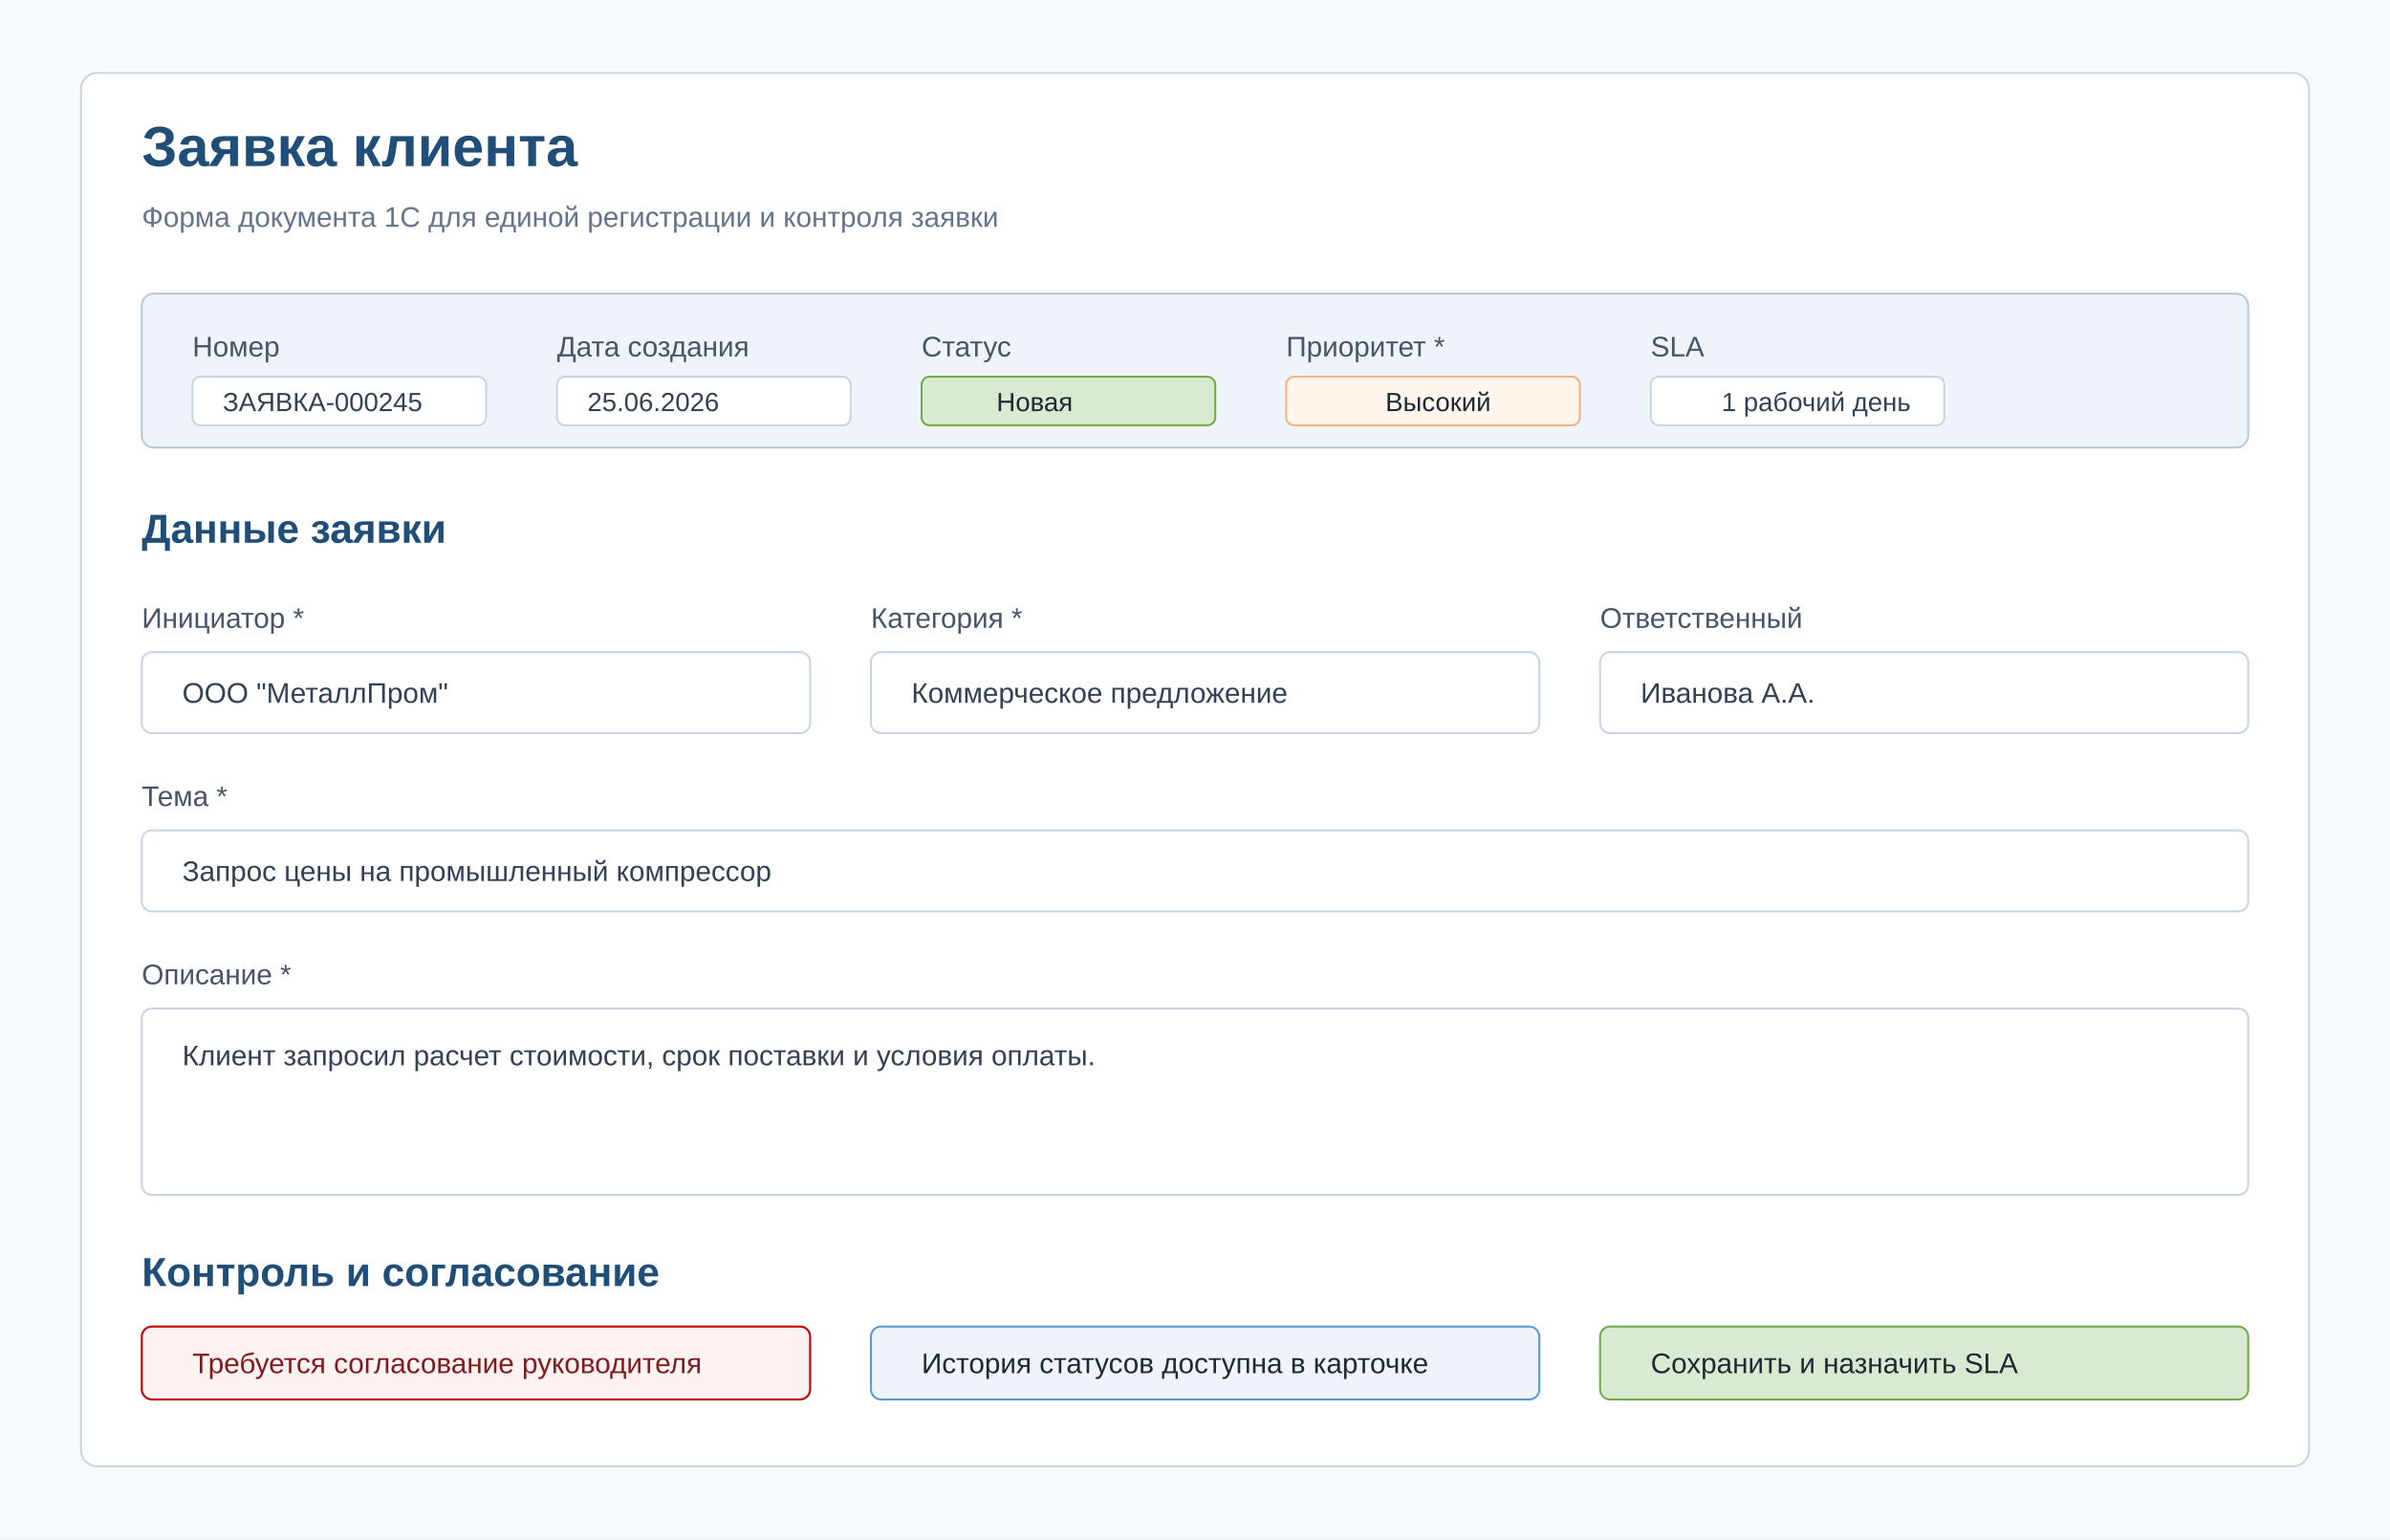
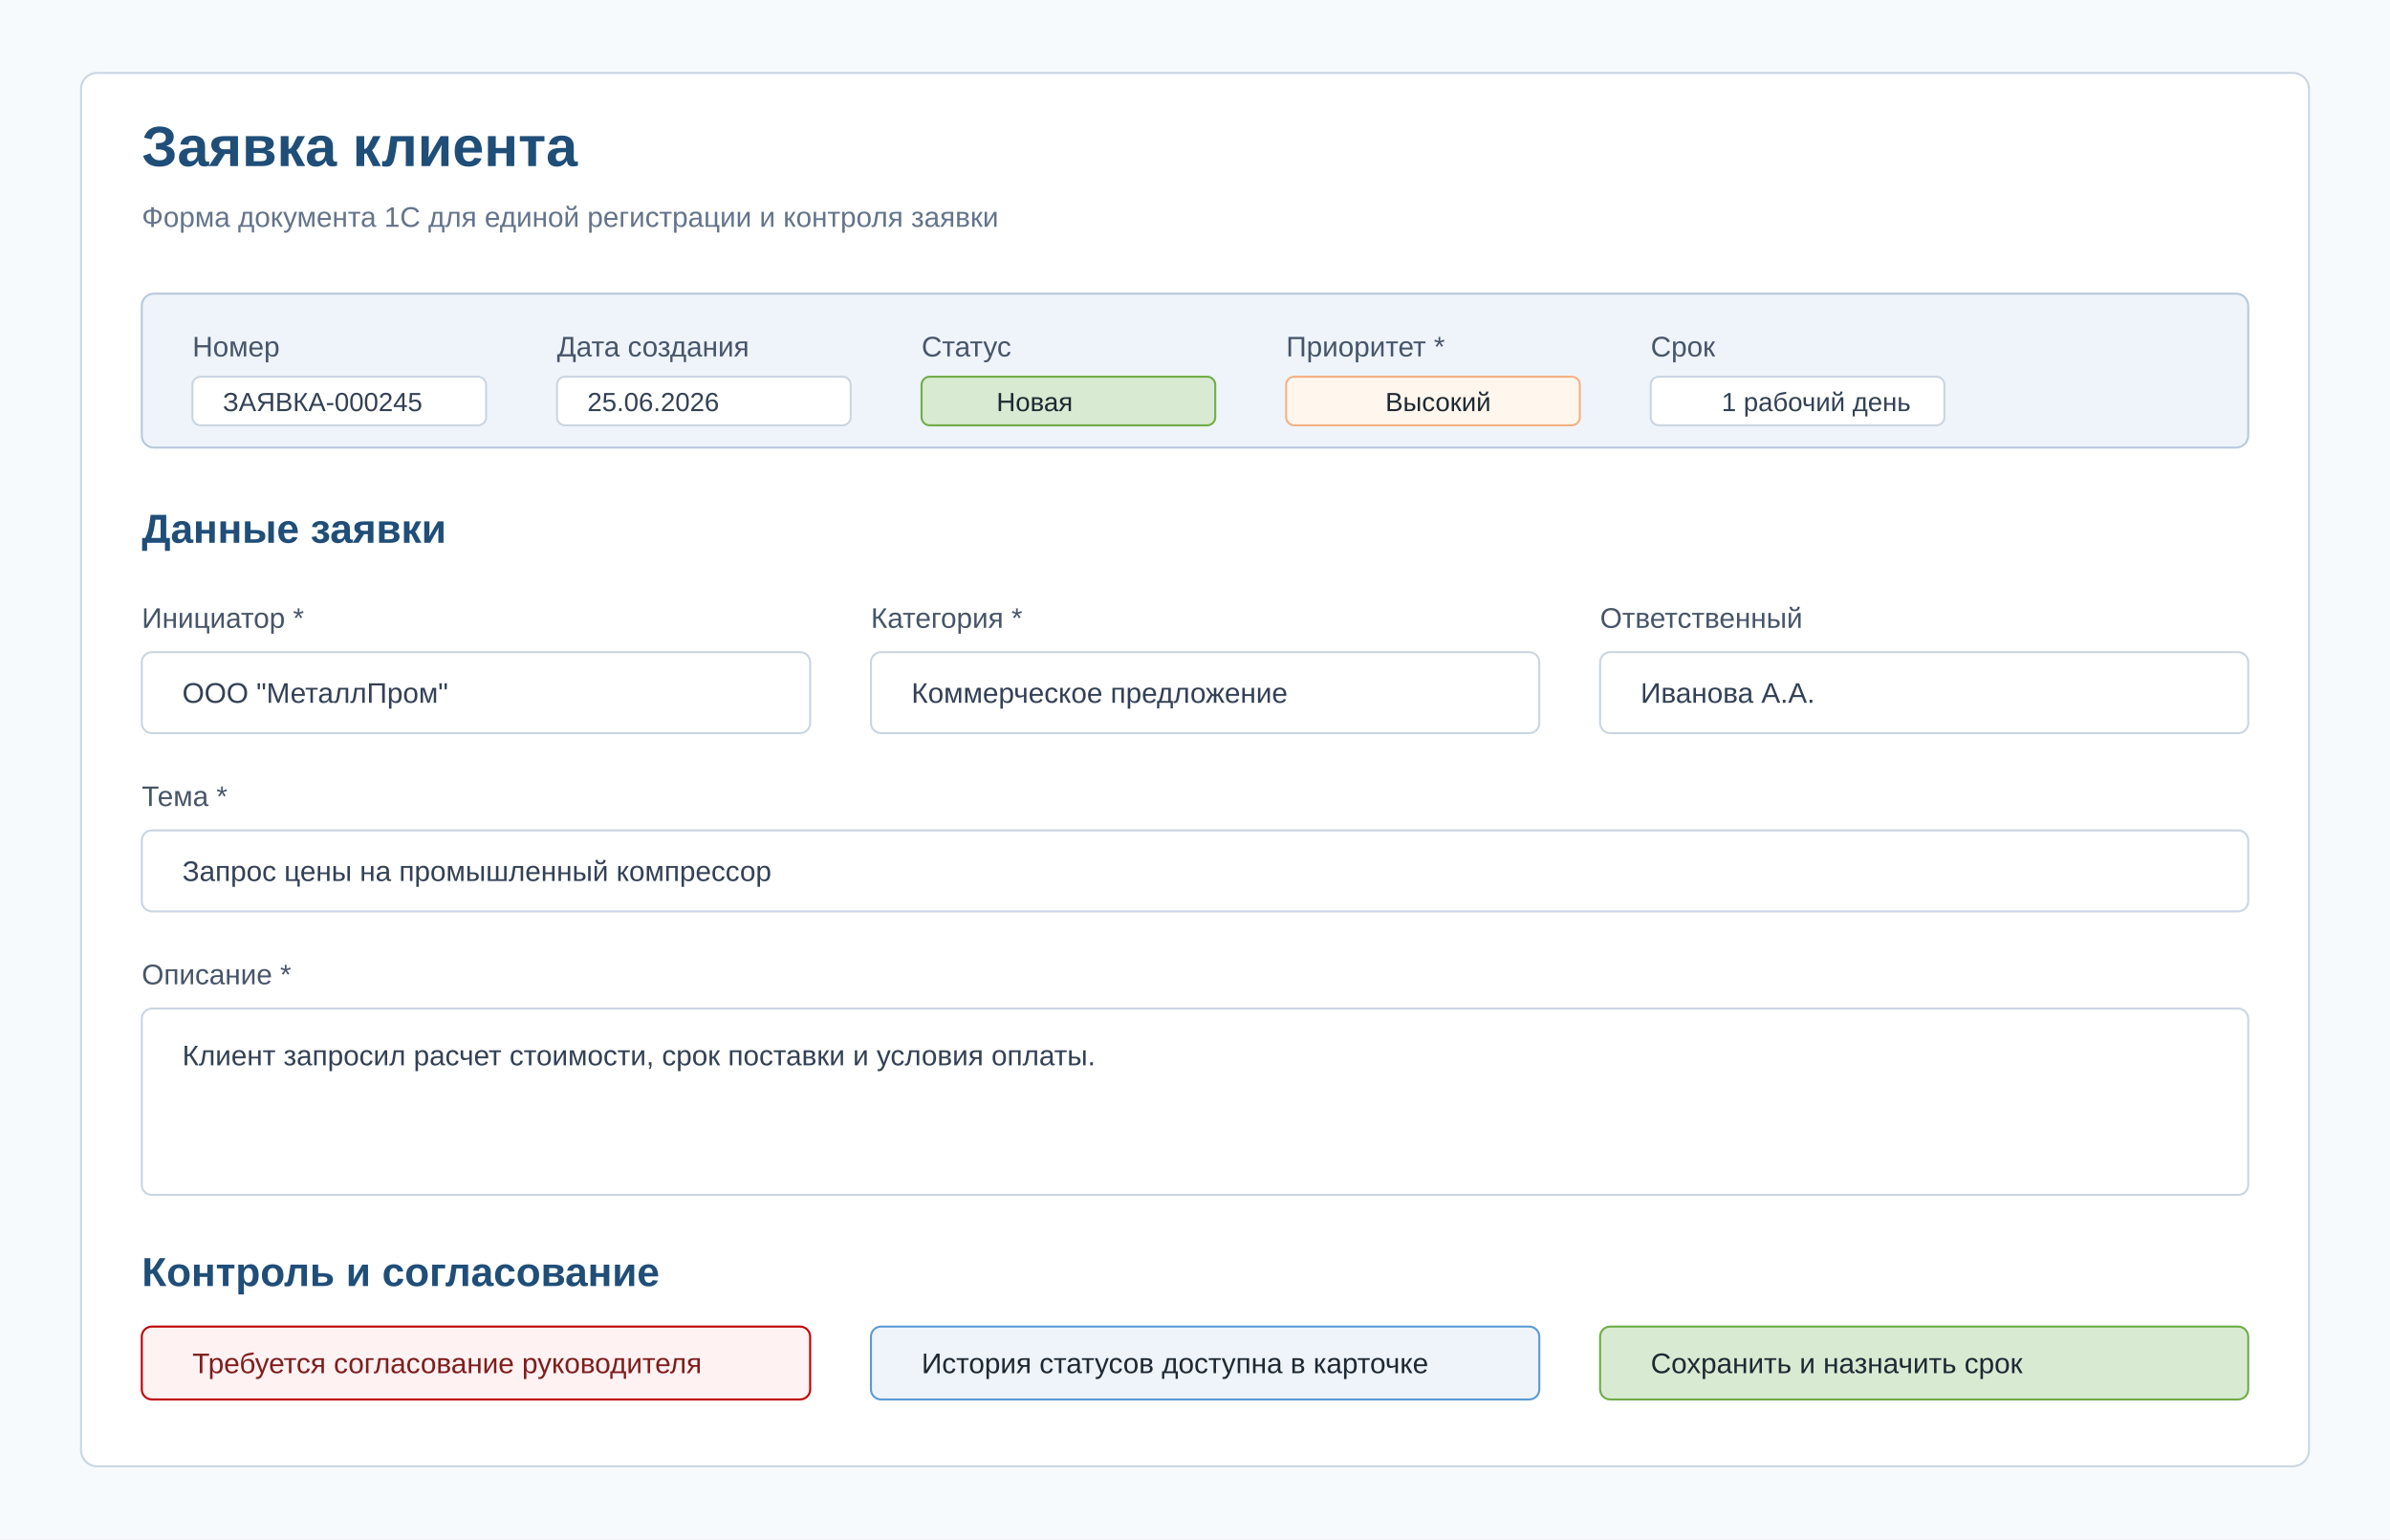
<svg xmlns="http://www.w3.org/2000/svg" width="1180" height="760" viewBox="0 0 1180 760">
  <rect width="1180" height="760" fill="#f7fafc" />
  <rect x="40" y="36" width="1100" height="688" rx="8" fill="#ffffff" stroke="#c9d6e2" />
  <text x="70" y="82" font-family="Arial, sans-serif" font-size="28" font-weight="700" fill="#1f4e78">Заявка клиента</text>
  <text x="70" y="112" font-family="Arial, sans-serif" font-size="14" fill="#64748b">Форма документа 1С для единой регистрации и контроля заявки</text>
  <rect x="70" y="145" width="1040" height="76" rx="6" fill="#eef4fa" stroke="#b7c9da" />
  <text x="95" y="176" font-family="Arial, sans-serif" font-size="14" fill="#475569">Номер</text>
  <rect x="95" y="186" width="145" height="24" rx="4" fill="#ffffff" stroke="#cbd5e1" />
  <text x="110" y="203" font-family="Arial, sans-serif" font-size="13" fill="#334155">ЗАЯВКА-000245</text>
  <text x="275" y="176" font-family="Arial, sans-serif" font-size="14" fill="#475569">Дата создания</text>
  <rect x="275" y="186" width="145" height="24" rx="4" fill="#ffffff" stroke="#cbd5e1" />
  <text x="290" y="203" font-family="Arial, sans-serif" font-size="13" fill="#334155">25.06.2026</text>
  <text x="455" y="176" font-family="Arial, sans-serif" font-size="14" fill="#475569">Статус</text>
  <rect x="455" y="186" width="145" height="24" rx="4" fill="#d9ead3" stroke="#70ad47" />
  <text x="492" y="203" font-family="Arial, sans-serif" font-size="13" fill="#1f2933">Новая</text>
  <text x="635" y="176" font-family="Arial, sans-serif" font-size="14" fill="#475569">Приоритет *</text>
  <rect x="635" y="186" width="145" height="24" rx="4" fill="#fff7ed" stroke="#f4b183" />
  <text x="684" y="203" font-family="Arial, sans-serif" font-size="13" fill="#1f2933">Высокий</text>
-   <text x="815" y="176" font-family="Arial, sans-serif" font-size="14" fill="#475569">SLA</text>
+   <text x="815" y="176" font-family="Arial, sans-serif" font-size="14" fill="#475569">Срок</text>
  <rect x="815" y="186" width="145" height="24" rx="4" fill="#ffffff" stroke="#cbd5e1" />
  <text x="850" y="203" font-family="Arial, sans-serif" font-size="13" fill="#334155">1 рабочий день</text>
  <text x="70" y="268" font-family="Arial, sans-serif" font-size="20" font-weight="700" fill="#1f4e78">Данные заявки</text>
  <text x="70" y="310" font-family="Arial, sans-serif" font-size="14" fill="#475569">Инициатор *</text>
  <rect x="70" y="322" width="330" height="40" rx="5" fill="#ffffff" stroke="#cbd5e1" />
  <text x="90" y="347" font-family="Arial, sans-serif" font-size="14" fill="#334155">ООО "МеталлПром"</text>
  <text x="430" y="310" font-family="Arial, sans-serif" font-size="14" fill="#475569">Категория *</text>
  <rect x="430" y="322" width="330" height="40" rx="5" fill="#ffffff" stroke="#cbd5e1" />
  <text x="450" y="347" font-family="Arial, sans-serif" font-size="14" fill="#334155">Коммерческое предложение</text>
  <text x="790" y="310" font-family="Arial, sans-serif" font-size="14" fill="#475569">Ответственный</text>
  <rect x="790" y="322" width="320" height="40" rx="5" fill="#ffffff" stroke="#cbd5e1" />
  <text x="810" y="347" font-family="Arial, sans-serif" font-size="14" fill="#334155">Иванова А.А.</text>
  <text x="70" y="398" font-family="Arial, sans-serif" font-size="14" fill="#475569">Тема *</text>
  <rect x="70" y="410" width="1040" height="40" rx="5" fill="#ffffff" stroke="#cbd5e1" />
  <text x="90" y="435" font-family="Arial, sans-serif" font-size="14" fill="#334155">Запрос цены на промышленный компрессор</text>
  <text x="70" y="486" font-family="Arial, sans-serif" font-size="14" fill="#475569">Описание *</text>
  <rect x="70" y="498" width="1040" height="92" rx="5" fill="#ffffff" stroke="#cbd5e1" />
  <text x="90" y="526" font-family="Arial, sans-serif" font-size="14" fill="#334155">Клиент запросил расчет стоимости, срок поставки и условия оплаты.</text>
  <text x="70" y="635" font-family="Arial, sans-serif" font-size="20" font-weight="700" fill="#1f4e78">Контроль и согласование</text>
  <rect x="70" y="655" width="330" height="36" rx="5" fill="#fef2f2" stroke="#c00000" />
  <text x="95" y="678" font-family="Arial, sans-serif" font-size="14" fill="#7f1d1d">Требуется согласование руководителя</text>
  <rect x="430" y="655" width="330" height="36" rx="5" fill="#eef4fa" stroke="#5b9bd5" />
  <text x="455" y="678" font-family="Arial, sans-serif" font-size="14" fill="#1f2933">История статусов доступна в карточке</text>
  <rect x="790" y="655" width="320" height="36" rx="5" fill="#d9ead3" stroke="#70ad47" />
-   <text x="815" y="678" font-family="Arial, sans-serif" font-size="14" fill="#1f2933">Сохранить и назначить SLA</text>
+   <text x="815" y="678" font-family="Arial, sans-serif" font-size="14" fill="#1f2933">Сохранить и назначить срок</text>
</svg>
